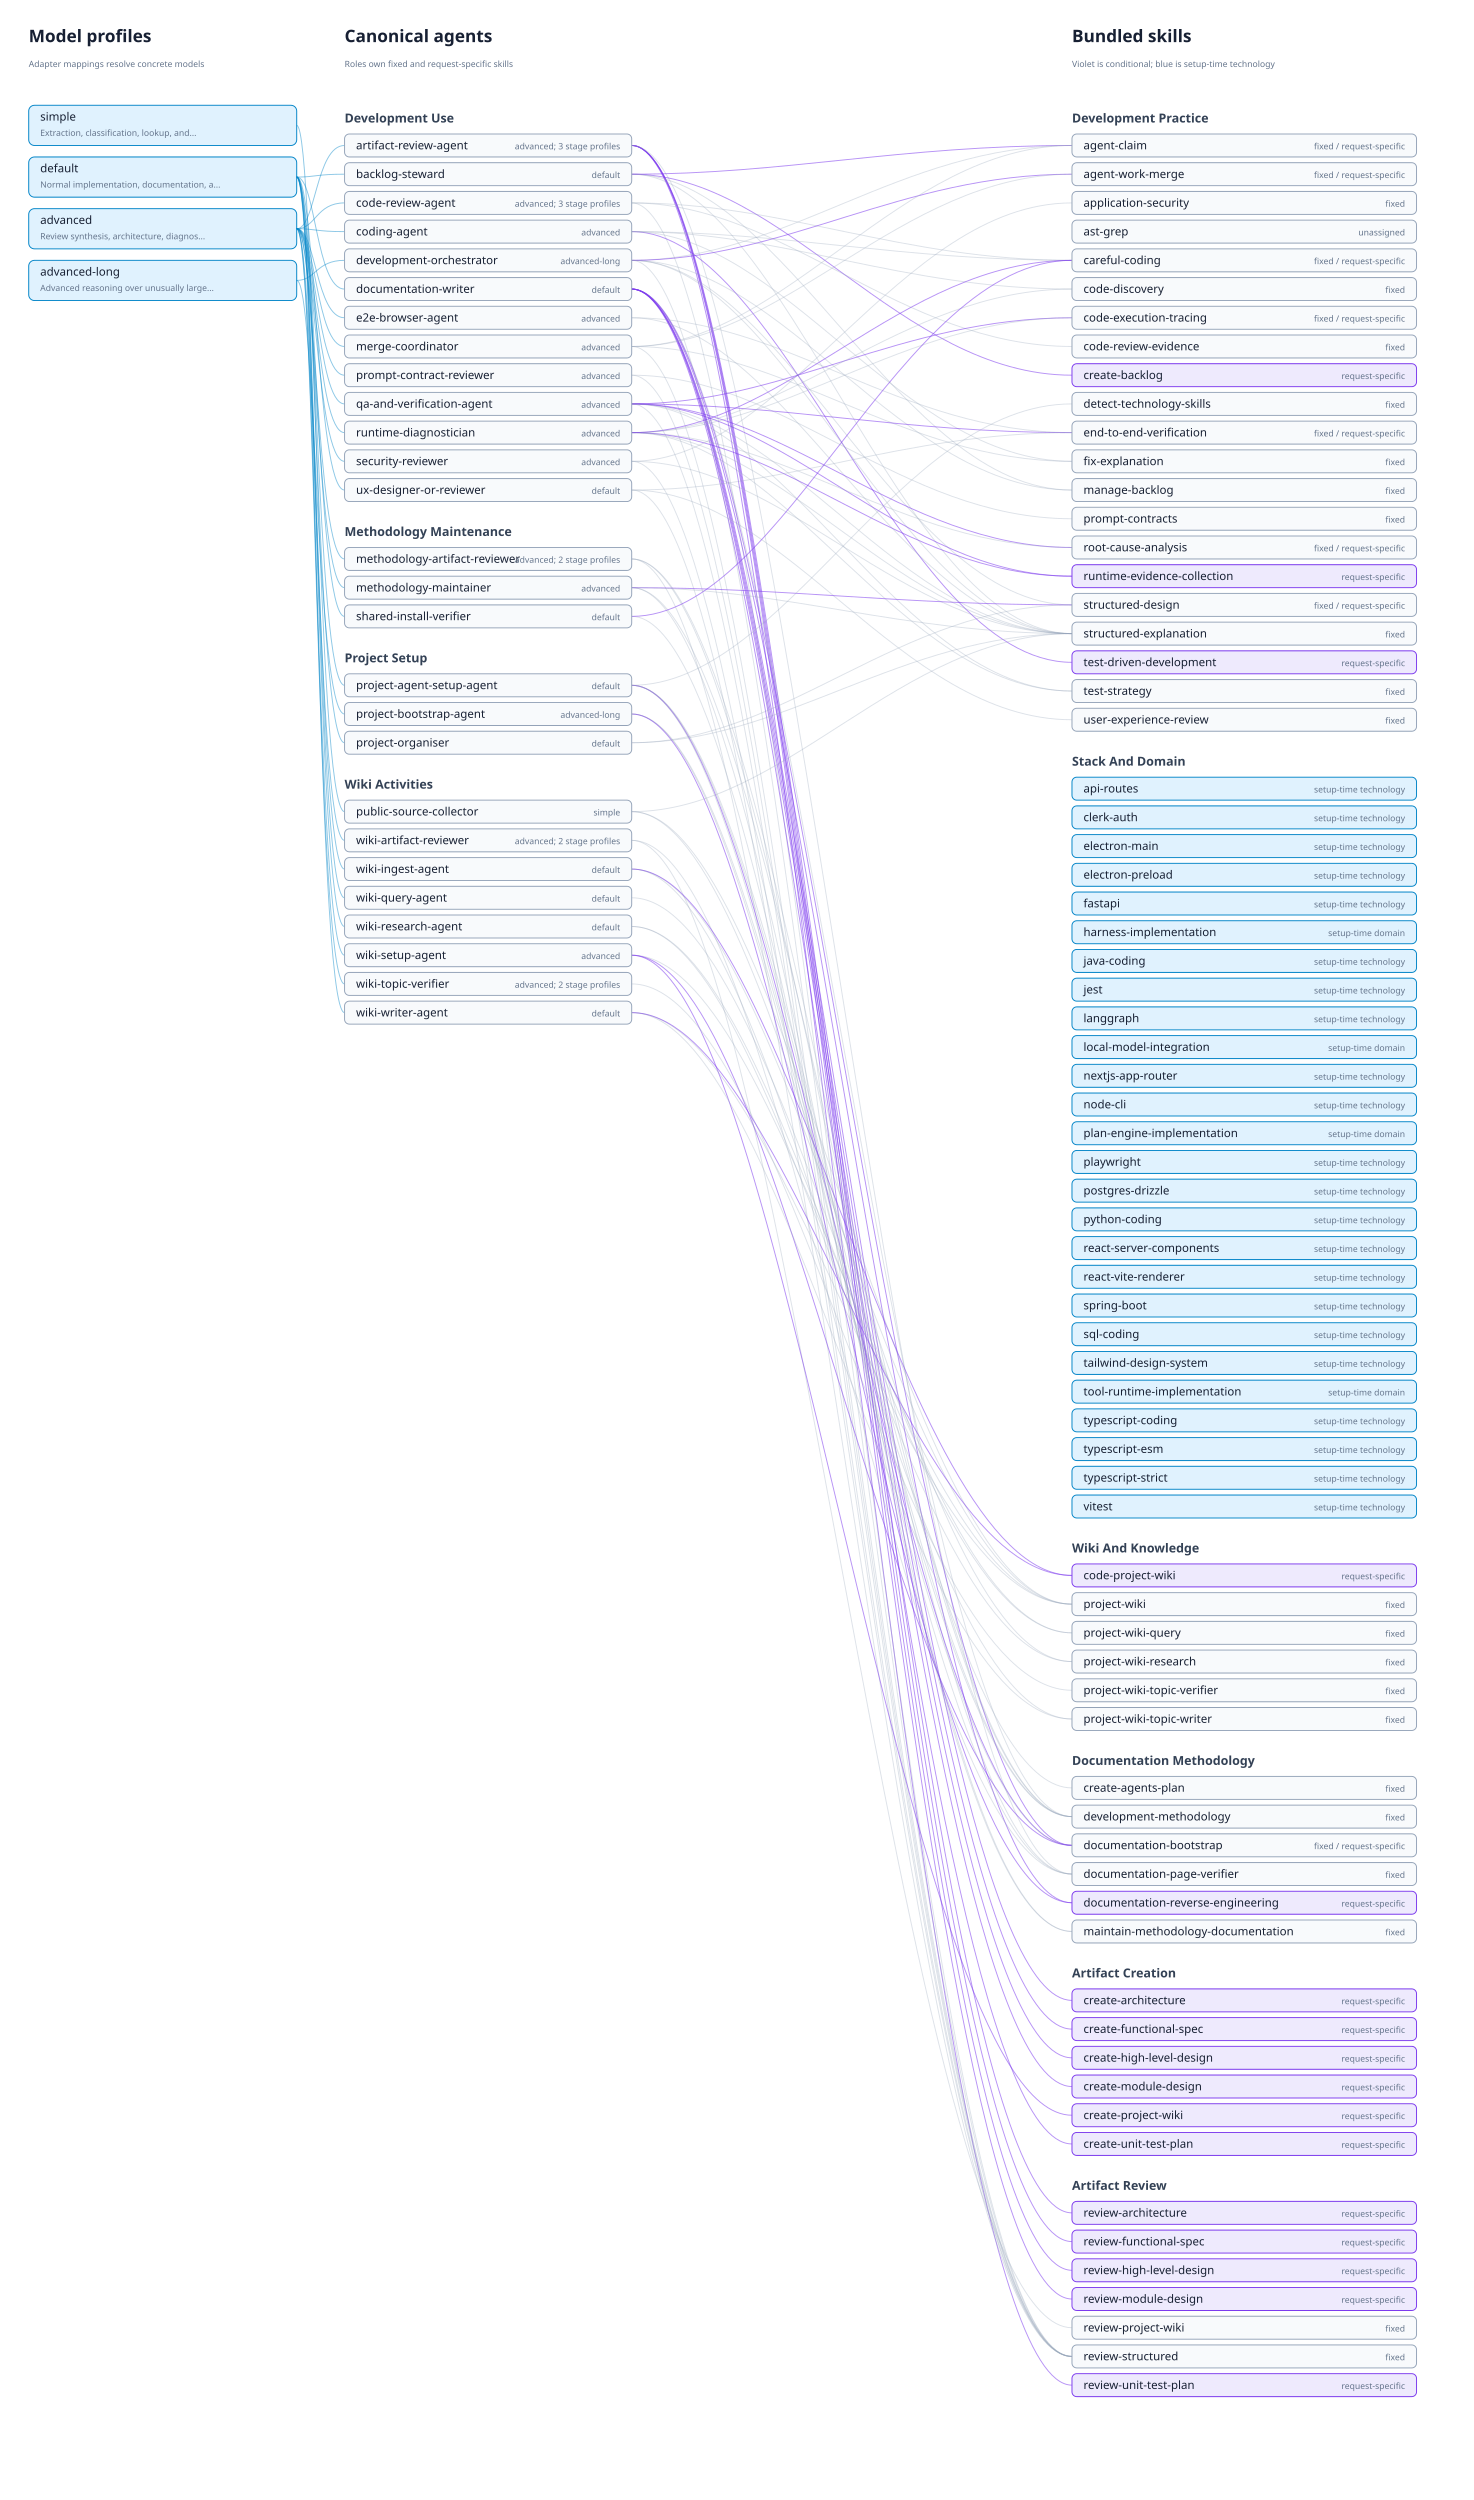
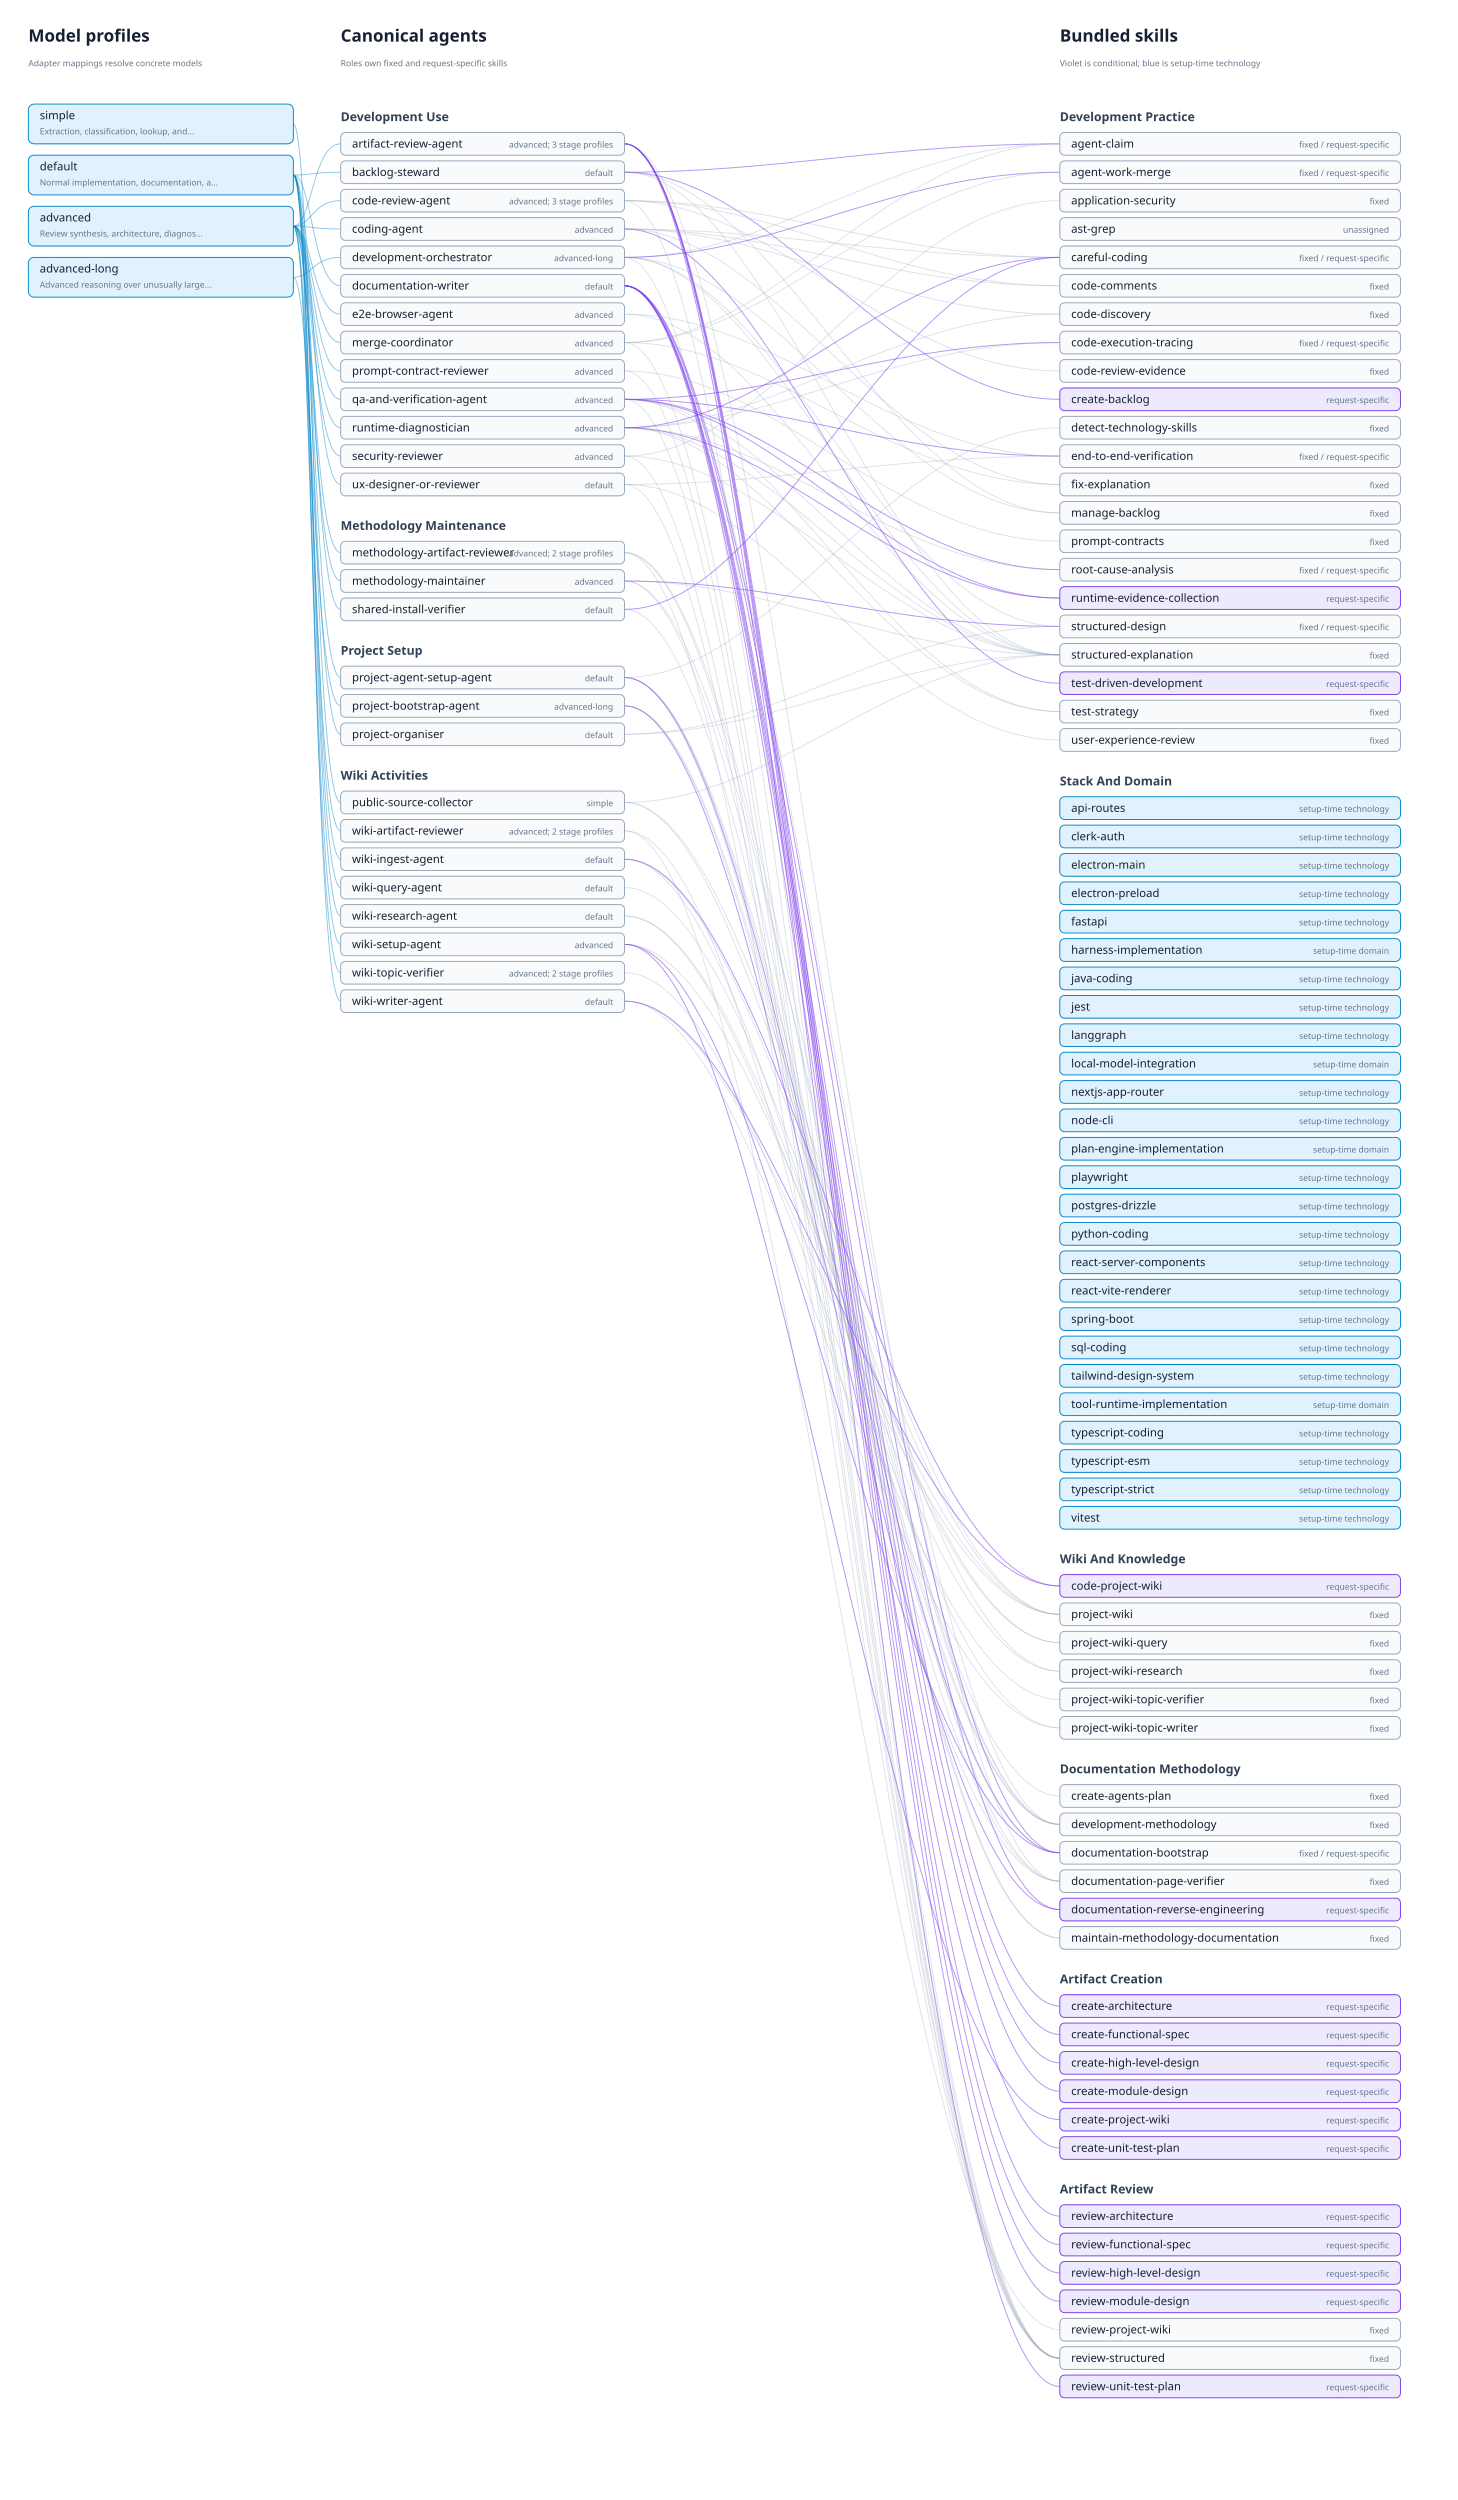
- <svg xmlns="http://www.w3.org/2000/svg" width="1540" height="2612" viewBox="0 0 1540 2612" role="img" aria-labelledby="title desc">
+ <svg xmlns="http://www.w3.org/2000/svg" width="1540" height="2642" viewBox="0 0 1540 2642" role="img" aria-labelledby="title desc">
  <style>text{font-family:ui-sans-serif,system-ui,sans-serif;font-size:12px;fill:#172033}.heading{font-size:18px;font-weight:600}.group{font-size:13px;font-weight:600;fill:#334155}.secondary{font-size:9px;fill:#64748b}.node{fill:#f8fafc;stroke:#94a3b8}.node.conditional{fill:#eeeafd;stroke:#7c3aed}.node.technology{fill:#e0f2fe;stroke:#0284c7}.model{fill:#e0f2fe;stroke:#0284c7}.edge{fill:none;stroke:#94a3b8;stroke-width:1;opacity:.32}.conditional-edge{stroke:#7c3aed;opacity:.55}.model-edge{stroke:#0284c7;opacity:.45}</style>
  <text x="30" y="44" class="heading">Model profiles</text>
  <text x="360" y="44" class="heading">Canonical agents</text>
  <text x="1120" y="44" class="heading">Bundled skills</text>
  <text x="30" y="70" class="secondary">Adapter mappings resolve concrete models</text>
  <text x="360" y="70" class="secondary">Roles own fixed and request-specific skills</text>
  <text x="1120" y="70" class="secondary">Violet is conditional; blue is setup-time technology</text>
  <rect x="30" y="110" width="280" height="42" rx="6" class="model" />
  <text x="42" y="126">simple</text>
  <text x="42" y="142" class="secondary">Extraction, classification, lookup, and...</text>
  <rect x="30" y="164" width="280" height="42" rx="6" class="model" />
  <text x="42" y="180">default</text>
  <text x="42" y="196" class="secondary">Normal implementation, documentation, a...</text>
  <rect x="30" y="218" width="280" height="42" rx="6" class="model" />
  <text x="42" y="234">advanced</text>
  <text x="42" y="250" class="secondary">Review synthesis, architecture, diagnos...</text>
  <rect x="30" y="272" width="280" height="42" rx="6" class="model" />
  <text x="42" y="288">advanced-long</text>
  <text x="42" y="304" class="secondary">Advanced reasoning over unusually large...</text>
  <path d="M 310 239 C 330 239, 330 152, 360 152" class="edge model-edge" />
+   <path d="M 660 152 C 820 152, 940 2372, 1120 2372" class="edge conditional-edge" />
  <path d="M 660 152 C 820 152, 940 2342, 1120 2342" class="edge conditional-edge" />
-   <path d="M 660 152 C 820 152, 940 2312, 1120 2312" class="edge conditional-edge" />
-   <path d="M 660 152 C 820 152, 940 2372, 1120 2372" class="edge conditional-edge" />
  <path d="M 660 152 C 820 152, 940 2402, 1120 2402" class="edge conditional-edge" />
-   <path d="M 660 152 C 820 152, 940 2492, 1120 2492" class="edge conditional-edge" />
-   <path d="M 660 152 C 820 152, 940 1958, 1120 1958" class="edge" />
+   <path d="M 660 152 C 820 152, 940 2432, 1120 2432" class="edge conditional-edge" />
+   <path d="M 660 152 C 820 152, 940 2522, 1120 2522" class="edge conditional-edge" />
+   <path d="M 660 152 C 820 152, 940 1988, 1120 1988" class="edge" />
  <path d="M 310 185 C 330 185, 330 182, 360 182" class="edge model-edge" />
-   <path d="M 660 182 C 820 182, 940 392, 1120 392" class="edge conditional-edge" />
-   <path d="M 660 182 C 820 182, 940 512, 1120 512" class="edge" />
+   <path d="M 660 182 C 820 182, 940 422, 1120 422" class="edge conditional-edge" />
+   <path d="M 660 182 C 820 182, 940 542, 1120 542" class="edge" />
  <path d="M 660 182 C 820 182, 940 152, 1120 152" class="edge conditional-edge" />
-   <path d="M 660 182 C 820 182, 940 662, 1120 662" class="edge" />
+   <path d="M 660 182 C 820 182, 940 692, 1120 692" class="edge" />
  <path d="M 310 239 C 330 239, 330 212, 360 212" class="edge model-edge" />
-   <path d="M 660 212 C 820 212, 940 362, 1120 362" class="edge" />
-   <path d="M 660 212 C 820 212, 940 2462, 1120 2462" class="edge" />
+   <path d="M 660 212 C 820 212, 940 392, 1120 392" class="edge" />
+   <path d="M 660 212 C 820 212, 940 2492, 1120 2492" class="edge" />
  <path d="M 660 212 C 820 212, 940 272, 1120 272" class="edge" />
+   <path d="M 660 212 C 820 212, 940 302, 1120 302" class="edge" />
  <path d="M 310 239 C 330 239, 330 242, 360 242" class="edge model-edge" />
  <path d="M 660 242 C 820 242, 940 272, 1120 272" class="edge" />
-   <path d="M 660 242 C 820 242, 940 692, 1120 692" class="edge conditional-edge" />
  <path d="M 660 242 C 820 242, 940 302, 1120 302" class="edge" />
-   <path d="M 660 242 C 820 242, 940 482, 1120 482" class="edge" />
+   <path d="M 660 242 C 820 242, 940 722, 1120 722" class="edge conditional-edge" />
+   <path d="M 660 242 C 820 242, 940 332, 1120 332" class="edge" />
+   <path d="M 660 242 C 820 242, 940 512, 1120 512" class="edge" />
  <path d="M 310 293 C 330 293, 330 272, 360 272" class="edge model-edge" />
-   <path d="M 660 272 C 820 272, 940 632, 1120 632" class="edge" />
  <path d="M 660 272 C 820 272, 940 662, 1120 662" class="edge" />
-   <path d="M 660 272 C 820 272, 940 512, 1120 512" class="edge" />
+   <path d="M 660 272 C 820 272, 940 692, 1120 692" class="edge" />
+   <path d="M 660 272 C 820 272, 940 542, 1120 542" class="edge" />
  <path d="M 660 272 C 820 272, 940 152, 1120 152" class="edge" />
  <path d="M 660 272 C 820 272, 940 182, 1120 182" class="edge conditional-edge" />
-   <path d="M 660 272 C 820 272, 940 2462, 1120 2462" class="edge" />
+   <path d="M 660 272 C 820 272, 940 2492, 1120 2492" class="edge" />
  <path d="M 310 185 C 330 185, 330 302, 360 302" class="edge model-edge" />
-   <path d="M 660 302 C 820 302, 940 1898, 1120 1898" class="edge" />
+   <path d="M 660 302 C 820 302, 940 1928, 1120 1928" class="edge" />
+   <path d="M 660 302 C 820 302, 940 2150, 1120 2150" class="edge conditional-edge" />
  <path d="M 660 302 C 820 302, 940 2120, 1120 2120" class="edge conditional-edge" />
-   <path d="M 660 302 C 820 302, 940 2090, 1120 2090" class="edge conditional-edge" />
-   <path d="M 660 302 C 820 302, 940 2150, 1120 2150" class="edge conditional-edge" />
  <path d="M 660 302 C 820 302, 940 2180, 1120 2180" class="edge conditional-edge" />
-   <path d="M 660 302 C 820 302, 940 2240, 1120 2240" class="edge conditional-edge" />
-   <path d="M 660 302 C 820 302, 940 1928, 1120 1928" class="edge conditional-edge" />
-   <path d="M 660 302 C 820 302, 940 1988, 1120 1988" class="edge conditional-edge" />
+   <path d="M 660 302 C 820 302, 940 2210, 1120 2210" class="edge conditional-edge" />
+   <path d="M 660 302 C 820 302, 940 2270, 1120 2270" class="edge conditional-edge" />
+   <path d="M 660 302 C 820 302, 940 1958, 1120 1958" class="edge conditional-edge" />
+   <path d="M 660 302 C 820 302, 940 2018, 1120 2018" class="edge conditional-edge" />
  <path d="M 310 239 C 330 239, 330 332, 360 332" class="edge model-edge" />
-   <path d="M 660 332 C 820 332, 940 452, 1120 452" class="edge" />
-   <path d="M 660 332 C 820 332, 940 662, 1120 662" class="edge" />
+   <path d="M 660 332 C 820 332, 940 482, 1120 482" class="edge" />
+   <path d="M 660 332 C 820 332, 940 692, 1120 692" class="edge" />
  <path d="M 310 239 C 330 239, 330 362, 360 362" class="edge model-edge" />
  <path d="M 660 362 C 820 362, 940 182, 1120 182" class="edge" />
  <path d="M 660 362 C 820 362, 940 152, 1120 152" class="edge" />
-   <path d="M 660 362 C 820 362, 940 2462, 1120 2462" class="edge" />
-   <path d="M 660 362 C 820 362, 940 482, 1120 482" class="edge" />
+   <path d="M 660 362 C 820 362, 940 2492, 1120 2492" class="edge" />
+   <path d="M 660 362 C 820 362, 940 512, 1120 512" class="edge" />
  <path d="M 310 239 C 330 239, 330 392, 360 392" class="edge model-edge" />
-   <path d="M 660 392 C 820 392, 940 542, 1120 542" class="edge" />
-   <path d="M 660 392 C 820 392, 940 2462, 1120 2462" class="edge" />
+   <path d="M 660 392 C 820 392, 940 572, 1120 572" class="edge" />
+   <path d="M 660 392 C 820 392, 940 2492, 1120 2492" class="edge" />
  <path d="M 310 239 C 330 239, 330 422, 360 422" class="edge model-edge" />
-   <path d="M 660 422 C 820 422, 940 722, 1120 722" class="edge" />
-   <path d="M 660 422 C 820 422, 940 452, 1120 452" class="edge conditional-edge" />
-   <path d="M 660 422 C 820 422, 940 572, 1120 572" class="edge conditional-edge" />
+   <path d="M 660 422 C 820 422, 940 752, 1120 752" class="edge" />
+   <path d="M 660 422 C 820 422, 940 482, 1120 482" class="edge conditional-edge" />
  <path d="M 660 422 C 820 422, 940 602, 1120 602" class="edge conditional-edge" />
-   <path d="M 660 422 C 820 422, 940 332, 1120 332" class="edge conditional-edge" />
-   <path d="M 660 422 C 820 422, 940 2462, 1120 2462" class="edge" />
-   <path d="M 660 422 C 820 422, 940 662, 1120 662" class="edge" />
+   <path d="M 660 422 C 820 422, 940 632, 1120 632" class="edge conditional-edge" />
+   <path d="M 660 422 C 820 422, 940 362, 1120 362" class="edge conditional-edge" />
+   <path d="M 660 422 C 820 422, 940 2492, 1120 2492" class="edge" />
+   <path d="M 660 422 C 820 422, 940 692, 1120 692" class="edge" />
  <path d="M 310 239 C 330 239, 330 452, 360 452" class="edge model-edge" />
-   <path d="M 660 452 C 820 452, 940 302, 1120 302" class="edge" />
-   <path d="M 660 452 C 820 452, 940 722, 1120 722" class="edge" />
-   <path d="M 660 452 C 820 452, 940 572, 1120 572" class="edge" />
-   <path d="M 660 452 C 820 452, 940 602, 1120 602" class="edge conditional-edge" />
  <path d="M 660 452 C 820 452, 940 332, 1120 332" class="edge" />
-   <path d="M 660 452 C 820 452, 940 662, 1120 662" class="edge" />
+   <path d="M 660 452 C 820 452, 940 752, 1120 752" class="edge" />
+   <path d="M 660 452 C 820 452, 940 602, 1120 602" class="edge" />
+   <path d="M 660 452 C 820 452, 940 632, 1120 632" class="edge conditional-edge" />
+   <path d="M 660 452 C 820 452, 940 362, 1120 362" class="edge" />
+   <path d="M 660 452 C 820 452, 940 692, 1120 692" class="edge" />
  <path d="M 660 452 C 820 452, 940 272, 1120 272" class="edge conditional-edge" />
  <path d="M 310 239 C 330 239, 330 482, 360 482" class="edge model-edge" />
  <path d="M 660 482 C 820 482, 940 212, 1120 212" class="edge" />
-   <path d="M 660 482 C 820 482, 940 2462, 1120 2462" class="edge" />
-   <path d="M 660 482 C 820 482, 940 662, 1120 662" class="edge" />
+   <path d="M 660 482 C 820 482, 940 2492, 1120 2492" class="edge" />
+   <path d="M 660 482 C 820 482, 940 692, 1120 692" class="edge" />
  <path d="M 310 185 C 330 185, 330 512, 360 512" class="edge model-edge" />
-   <path d="M 660 512 C 820 512, 940 752, 1120 752" class="edge" />
-   <path d="M 660 512 C 820 512, 940 452, 1120 452" class="edge" />
-   <path d="M 660 512 C 820 512, 940 2462, 1120 2462" class="edge" />
+   <path d="M 660 512 C 820 512, 940 782, 1120 782" class="edge" />
+   <path d="M 660 512 C 820 512, 940 482, 1120 482" class="edge" />
+   <path d="M 660 512 C 820 512, 940 2492, 1120 2492" class="edge" />
  <path d="M 310 239 C 330 239, 330 584, 360 584" class="edge model-edge" />
-   <path d="M 660 584 C 820 584, 940 2462, 1120 2462" class="edge" />
-   <path d="M 660 584 C 820 584, 940 1958, 1120 1958" class="edge" />
-   <path d="M 660 584 C 820 584, 940 1898, 1120 1898" class="edge" />
+   <path d="M 660 584 C 820 584, 940 2492, 1120 2492" class="edge" />
+   <path d="M 660 584 C 820 584, 940 1988, 1120 1988" class="edge" />
+   <path d="M 660 584 C 820 584, 940 1928, 1120 1928" class="edge" />
  <path d="M 310 239 C 330 239, 330 614, 360 614" class="edge model-edge" />
-   <path d="M 660 614 C 820 614, 940 2018, 1120 2018" class="edge" />
-   <path d="M 660 614 C 820 614, 940 1898, 1120 1898" class="edge" />
-   <path d="M 660 614 C 820 614, 940 632, 1120 632" class="edge conditional-edge" />
-   <path d="M 660 614 C 820 614, 940 662, 1120 662" class="edge" />
+   <path d="M 660 614 C 820 614, 940 2048, 1120 2048" class="edge" />
+   <path d="M 660 614 C 820 614, 940 1928, 1120 1928" class="edge" />
+   <path d="M 660 614 C 820 614, 940 662, 1120 662" class="edge conditional-edge" />
+   <path d="M 660 614 C 820 614, 940 692, 1120 692" class="edge" />
  <path d="M 310 185 C 330 185, 330 644, 360 644" class="edge model-edge" />
-   <path d="M 660 644 C 820 644, 940 2018, 1120 2018" class="edge" />
+   <path d="M 660 644 C 820 644, 940 2048, 1120 2048" class="edge" />
  <path d="M 660 644 C 820 644, 940 272, 1120 272" class="edge conditional-edge" />
  <path d="M 310 185 C 330 185, 330 716, 360 716" class="edge model-edge" />
-   <path d="M 660 716 C 820 716, 940 422, 1120 422" class="edge" />
-   <path d="M 660 716 C 820 716, 940 1868, 1120 1868" class="edge" />
+   <path d="M 660 716 C 820 716, 940 452, 1120 452" class="edge" />
  <path d="M 660 716 C 820 716, 940 1898, 1120 1898" class="edge" />
-   <path d="M 660 716 C 820 716, 940 1928, 1120 1928" class="edge conditional-edge" />
-   <path d="M 660 716 C 820 716, 940 1958, 1120 1958" class="edge" />
+   <path d="M 660 716 C 820 716, 940 1928, 1120 1928" class="edge" />
+   <path d="M 660 716 C 820 716, 940 1958, 1120 1958" class="edge conditional-edge" />
+   <path d="M 660 716 C 820 716, 940 1988, 1120 1988" class="edge" />
  <path d="M 310 293 C 330 293, 330 746, 360 746" class="edge model-edge" />
+   <path d="M 660 746 C 820 746, 940 1958, 1120 1958" class="edge" />
  <path d="M 660 746 C 820 746, 940 1928, 1120 1928" class="edge" />
-   <path d="M 660 746 C 820 746, 940 1898, 1120 1898" class="edge" />
-   <path d="M 660 746 C 820 746, 940 1988, 1120 1988" class="edge conditional-edge" />
+   <path d="M 660 746 C 820 746, 940 2018, 1120 2018" class="edge conditional-edge" />
  <path d="M 310 185 C 330 185, 330 776, 360 776" class="edge model-edge" />
-   <path d="M 660 776 C 820 776, 940 632, 1120 632" class="edge" />
  <path d="M 660 776 C 820 776, 940 662, 1120 662" class="edge" />
+   <path d="M 660 776 C 820 776, 940 692, 1120 692" class="edge" />
  <path d="M 310 131 C 330 131, 330 848, 360 848" class="edge model-edge" />
-   <path d="M 660 848 C 820 848, 940 1736, 1120 1736" class="edge" />
-   <path d="M 660 848 C 820 848, 940 1676, 1120 1676" class="edge" />
-   <path d="M 660 848 C 820 848, 940 662, 1120 662" class="edge" />
+   <path d="M 660 848 C 820 848, 940 1766, 1120 1766" class="edge" />
+   <path d="M 660 848 C 820 848, 940 1706, 1120 1706" class="edge" />
+   <path d="M 660 848 C 820 848, 940 692, 1120 692" class="edge" />
  <path d="M 310 239 C 330 239, 330 878, 360 878" class="edge model-edge" />
-   <path d="M 660 878 C 820 878, 940 2432, 1120 2432" class="edge" />
-   <path d="M 660 878 C 820 878, 940 1958, 1120 1958" class="edge" />
+   <path d="M 660 878 C 820 878, 940 2462, 1120 2462" class="edge" />
+   <path d="M 660 878 C 820 878, 940 1988, 1120 1988" class="edge" />
  <path d="M 310 185 C 330 185, 330 908, 360 908" class="edge model-edge" />
-   <path d="M 660 908 C 820 908, 940 1676, 1120 1676" class="edge" />
-   <path d="M 660 908 C 820 908, 940 1796, 1120 1796" class="edge" />
-   <path d="M 660 908 C 820 908, 940 1646, 1120 1646" class="edge conditional-edge" />
+   <path d="M 660 908 C 820 908, 940 1706, 1120 1706" class="edge" />
+   <path d="M 660 908 C 820 908, 940 1826, 1120 1826" class="edge" />
+   <path d="M 660 908 C 820 908, 940 1676, 1120 1676" class="edge conditional-edge" />
  <path d="M 310 185 C 330 185, 330 938, 360 938" class="edge model-edge" />
-   <path d="M 660 938 C 820 938, 940 1706, 1120 1706" class="edge" />
+   <path d="M 660 938 C 820 938, 940 1736, 1120 1736" class="edge" />
  <path d="M 310 185 C 330 185, 330 968, 360 968" class="edge model-edge" />
-   <path d="M 660 968 C 820 968, 940 1706, 1120 1706" class="edge" />
  <path d="M 660 968 C 820 968, 940 1736, 1120 1736" class="edge" />
+   <path d="M 660 968 C 820 968, 940 1766, 1120 1766" class="edge" />
  <path d="M 310 239 C 330 239, 330 998, 360 998" class="edge model-edge" />
-   <path d="M 660 998 C 820 998, 940 1676, 1120 1676" class="edge" />
-   <path d="M 660 998 C 820 998, 940 2210, 1120 2210" class="edge conditional-edge" />
-   <path d="M 660 998 C 820 998, 940 1928, 1120 1928" class="edge conditional-edge" />
+   <path d="M 660 998 C 820 998, 940 1706, 1120 1706" class="edge" />
+   <path d="M 660 998 C 820 998, 940 2240, 1120 2240" class="edge conditional-edge" />
+   <path d="M 660 998 C 820 998, 940 1958, 1120 1958" class="edge conditional-edge" />
  <path d="M 310 239 C 330 239, 330 1028, 360 1028" class="edge model-edge" />
-   <path d="M 660 1028 C 820 1028, 940 1766, 1120 1766" class="edge" />
+   <path d="M 660 1028 C 820 1028, 940 1796, 1120 1796" class="edge" />
  <path d="M 310 185 C 330 185, 330 1058, 360 1058" class="edge model-edge" />
-   <path d="M 660 1058 C 820 1058, 940 1676, 1120 1676" class="edge" />
-   <path d="M 660 1058 C 820 1058, 940 1796, 1120 1796" class="edge" />
-   <path d="M 660 1058 C 820 1058, 940 1646, 1120 1646" class="edge conditional-edge" />
+   <path d="M 660 1058 C 820 1058, 940 1706, 1120 1706" class="edge" />
+   <path d="M 660 1058 C 820 1058, 940 1826, 1120 1826" class="edge" />
+   <path d="M 660 1058 C 820 1058, 940 1676, 1120 1676" class="edge conditional-edge" />
  <text x="360" y="128" class="group">Development Use</text>
  <g>
    <rect x="360" y="140" width="300" height="24" rx="5" class="node" />
    <text x="372" y="156">artifact-review-agent</text>
    <text x="648" y="156" text-anchor="end" class="secondary">advanced; 3 stage profiles</text>
  </g>
  <g>
    <rect x="360" y="170" width="300" height="24" rx="5" class="node" />
    <text x="372" y="186">backlog-steward</text>
    <text x="648" y="186" text-anchor="end" class="secondary">default</text>
  </g>
  <g>
    <rect x="360" y="200" width="300" height="24" rx="5" class="node" />
    <text x="372" y="216">code-review-agent</text>
    <text x="648" y="216" text-anchor="end" class="secondary">advanced; 3 stage profiles</text>
  </g>
  <g>
    <rect x="360" y="230" width="300" height="24" rx="5" class="node" />
    <text x="372" y="246">coding-agent</text>
    <text x="648" y="246" text-anchor="end" class="secondary">advanced</text>
  </g>
  <g>
    <rect x="360" y="260" width="300" height="24" rx="5" class="node" />
    <text x="372" y="276">development-orchestrator</text>
    <text x="648" y="276" text-anchor="end" class="secondary">advanced-long</text>
  </g>
  <g>
    <rect x="360" y="290" width="300" height="24" rx="5" class="node" />
    <text x="372" y="306">documentation-writer</text>
    <text x="648" y="306" text-anchor="end" class="secondary">default</text>
  </g>
  <g>
    <rect x="360" y="320" width="300" height="24" rx="5" class="node" />
    <text x="372" y="336">e2e-browser-agent</text>
    <text x="648" y="336" text-anchor="end" class="secondary">advanced</text>
  </g>
  <g>
    <rect x="360" y="350" width="300" height="24" rx="5" class="node" />
    <text x="372" y="366">merge-coordinator</text>
    <text x="648" y="366" text-anchor="end" class="secondary">advanced</text>
  </g>
  <g>
    <rect x="360" y="380" width="300" height="24" rx="5" class="node" />
    <text x="372" y="396">prompt-contract-reviewer</text>
    <text x="648" y="396" text-anchor="end" class="secondary">advanced</text>
  </g>
  <g>
    <rect x="360" y="410" width="300" height="24" rx="5" class="node" />
    <text x="372" y="426">qa-and-verification-agent</text>
    <text x="648" y="426" text-anchor="end" class="secondary">advanced</text>
  </g>
  <g>
    <rect x="360" y="440" width="300" height="24" rx="5" class="node" />
    <text x="372" y="456">runtime-diagnostician</text>
    <text x="648" y="456" text-anchor="end" class="secondary">advanced</text>
  </g>
  <g>
    <rect x="360" y="470" width="300" height="24" rx="5" class="node" />
    <text x="372" y="486">security-reviewer</text>
    <text x="648" y="486" text-anchor="end" class="secondary">advanced</text>
  </g>
  <g>
    <rect x="360" y="500" width="300" height="24" rx="5" class="node" />
    <text x="372" y="516">ux-designer-or-reviewer</text>
    <text x="648" y="516" text-anchor="end" class="secondary">default</text>
  </g>
  <text x="360" y="560" class="group">Methodology Maintenance</text>
  <g>
    <rect x="360" y="572" width="300" height="24" rx="5" class="node" />
    <text x="372" y="588">methodology-artifact-reviewer</text>
    <text x="648" y="588" text-anchor="end" class="secondary">advanced; 2 stage profiles</text>
  </g>
  <g>
    <rect x="360" y="602" width="300" height="24" rx="5" class="node" />
    <text x="372" y="618">methodology-maintainer</text>
    <text x="648" y="618" text-anchor="end" class="secondary">advanced</text>
  </g>
  <g>
    <rect x="360" y="632" width="300" height="24" rx="5" class="node" />
    <text x="372" y="648">shared-install-verifier</text>
    <text x="648" y="648" text-anchor="end" class="secondary">default</text>
  </g>
  <text x="360" y="692" class="group">Project Setup</text>
  <g>
    <rect x="360" y="704" width="300" height="24" rx="5" class="node" />
    <text x="372" y="720">project-agent-setup-agent</text>
    <text x="648" y="720" text-anchor="end" class="secondary">default</text>
  </g>
  <g>
    <rect x="360" y="734" width="300" height="24" rx="5" class="node" />
    <text x="372" y="750">project-bootstrap-agent</text>
    <text x="648" y="750" text-anchor="end" class="secondary">advanced-long</text>
  </g>
  <g>
    <rect x="360" y="764" width="300" height="24" rx="5" class="node" />
    <text x="372" y="780">project-organiser</text>
    <text x="648" y="780" text-anchor="end" class="secondary">default</text>
  </g>
  <text x="360" y="824" class="group">Wiki Activities</text>
  <g>
    <rect x="360" y="836" width="300" height="24" rx="5" class="node" />
    <text x="372" y="852">public-source-collector</text>
    <text x="648" y="852" text-anchor="end" class="secondary">simple</text>
  </g>
  <g>
    <rect x="360" y="866" width="300" height="24" rx="5" class="node" />
    <text x="372" y="882">wiki-artifact-reviewer</text>
    <text x="648" y="882" text-anchor="end" class="secondary">advanced; 2 stage profiles</text>
  </g>
  <g>
    <rect x="360" y="896" width="300" height="24" rx="5" class="node" />
    <text x="372" y="912">wiki-ingest-agent</text>
    <text x="648" y="912" text-anchor="end" class="secondary">default</text>
  </g>
  <g>
    <rect x="360" y="926" width="300" height="24" rx="5" class="node" />
    <text x="372" y="942">wiki-query-agent</text>
    <text x="648" y="942" text-anchor="end" class="secondary">default</text>
  </g>
  <g>
    <rect x="360" y="956" width="300" height="24" rx="5" class="node" />
    <text x="372" y="972">wiki-research-agent</text>
    <text x="648" y="972" text-anchor="end" class="secondary">default</text>
  </g>
  <g>
    <rect x="360" y="986" width="300" height="24" rx="5" class="node" />
    <text x="372" y="1002">wiki-setup-agent</text>
    <text x="648" y="1002" text-anchor="end" class="secondary">advanced</text>
  </g>
  <g>
    <rect x="360" y="1016" width="300" height="24" rx="5" class="node" />
    <text x="372" y="1032">wiki-topic-verifier</text>
    <text x="648" y="1032" text-anchor="end" class="secondary">advanced; 2 stage profiles</text>
  </g>
  <g>
    <rect x="360" y="1046" width="300" height="24" rx="5" class="node" />
    <text x="372" y="1062">wiki-writer-agent</text>
    <text x="648" y="1062" text-anchor="end" class="secondary">default</text>
  </g>
  <text x="1120" y="128" class="group">Development Practice</text>
  <g>
    <rect x="1120" y="140" width="360" height="24" rx="5" class="node" />
    <text x="1132" y="156">agent-claim</text>
    <text x="1468" y="156" text-anchor="end" class="secondary">fixed / request-specific</text>
  </g>
  <g>
    <rect x="1120" y="170" width="360" height="24" rx="5" class="node" />
    <text x="1132" y="186">agent-work-merge</text>
    <text x="1468" y="186" text-anchor="end" class="secondary">fixed / request-specific</text>
  </g>
  <g>
    <rect x="1120" y="200" width="360" height="24" rx="5" class="node" />
    <text x="1132" y="216">application-security</text>
    <text x="1468" y="216" text-anchor="end" class="secondary">fixed</text>
  </g>
  <g>
    <rect x="1120" y="230" width="360" height="24" rx="5" class="node" />
    <text x="1132" y="246">ast-grep</text>
    <text x="1468" y="246" text-anchor="end" class="secondary">unassigned</text>
  </g>
  <g>
    <rect x="1120" y="260" width="360" height="24" rx="5" class="node" />
    <text x="1132" y="276">careful-coding</text>
    <text x="1468" y="276" text-anchor="end" class="secondary">fixed / request-specific</text>
  </g>
  <g>
    <rect x="1120" y="290" width="360" height="24" rx="5" class="node" />
-     <text x="1132" y="306">code-discovery</text>
+     <text x="1132" y="306">code-comments</text>
    <text x="1468" y="306" text-anchor="end" class="secondary">fixed</text>
  </g>
  <g>
    <rect x="1120" y="320" width="360" height="24" rx="5" class="node" />
-     <text x="1132" y="336">code-execution-tracing</text>
-     <text x="1468" y="336" text-anchor="end" class="secondary">fixed / request-specific</text>
+     <text x="1132" y="336">code-discovery</text>
+     <text x="1468" y="336" text-anchor="end" class="secondary">fixed</text>
  </g>
  <g>
    <rect x="1120" y="350" width="360" height="24" rx="5" class="node" />
-     <text x="1132" y="366">code-review-evidence</text>
-     <text x="1468" y="366" text-anchor="end" class="secondary">fixed</text>
-   </g>
-   <g>
-     <rect x="1120" y="380" width="360" height="24" rx="5" class="node conditional" />
-     <text x="1132" y="396">create-backlog</text>
-     <text x="1468" y="396" text-anchor="end" class="secondary">request-specific</text>
-   </g>
-   <g>
-     <rect x="1120" y="410" width="360" height="24" rx="5" class="node" />
-     <text x="1132" y="426">detect-technology-skills</text>
-     <text x="1468" y="426" text-anchor="end" class="secondary">fixed</text>
+     <text x="1132" y="366">code-execution-tracing</text>
+     <text x="1468" y="366" text-anchor="end" class="secondary">fixed / request-specific</text>
+   </g>
+   <g>
+     <rect x="1120" y="380" width="360" height="24" rx="5" class="node" />
+     <text x="1132" y="396">code-review-evidence</text>
+     <text x="1468" y="396" text-anchor="end" class="secondary">fixed</text>
+   </g>
+   <g>
+     <rect x="1120" y="410" width="360" height="24" rx="5" class="node conditional" />
+     <text x="1132" y="426">create-backlog</text>
+     <text x="1468" y="426" text-anchor="end" class="secondary">request-specific</text>
  </g>
  <g>
    <rect x="1120" y="440" width="360" height="24" rx="5" class="node" />
-     <text x="1132" y="456">end-to-end-verification</text>
-     <text x="1468" y="456" text-anchor="end" class="secondary">fixed / request-specific</text>
+     <text x="1132" y="456">detect-technology-skills</text>
+     <text x="1468" y="456" text-anchor="end" class="secondary">fixed</text>
  </g>
  <g>
    <rect x="1120" y="470" width="360" height="24" rx="5" class="node" />
-     <text x="1132" y="486">fix-explanation</text>
-     <text x="1468" y="486" text-anchor="end" class="secondary">fixed</text>
+     <text x="1132" y="486">end-to-end-verification</text>
+     <text x="1468" y="486" text-anchor="end" class="secondary">fixed / request-specific</text>
  </g>
  <g>
    <rect x="1120" y="500" width="360" height="24" rx="5" class="node" />
-     <text x="1132" y="516">manage-backlog</text>
+     <text x="1132" y="516">fix-explanation</text>
    <text x="1468" y="516" text-anchor="end" class="secondary">fixed</text>
  </g>
  <g>
    <rect x="1120" y="530" width="360" height="24" rx="5" class="node" />
-     <text x="1132" y="546">prompt-contracts</text>
+     <text x="1132" y="546">manage-backlog</text>
    <text x="1468" y="546" text-anchor="end" class="secondary">fixed</text>
  </g>
  <g>
    <rect x="1120" y="560" width="360" height="24" rx="5" class="node" />
-     <text x="1132" y="576">root-cause-analysis</text>
-     <text x="1468" y="576" text-anchor="end" class="secondary">fixed / request-specific</text>
-   </g>
-   <g>
-     <rect x="1120" y="590" width="360" height="24" rx="5" class="node conditional" />
-     <text x="1132" y="606">runtime-evidence-collection</text>
-     <text x="1468" y="606" text-anchor="end" class="secondary">request-specific</text>
-   </g>
-   <g>
-     <rect x="1120" y="620" width="360" height="24" rx="5" class="node" />
-     <text x="1132" y="636">structured-design</text>
-     <text x="1468" y="636" text-anchor="end" class="secondary">fixed / request-specific</text>
+     <text x="1132" y="576">prompt-contracts</text>
+     <text x="1468" y="576" text-anchor="end" class="secondary">fixed</text>
+   </g>
+   <g>
+     <rect x="1120" y="590" width="360" height="24" rx="5" class="node" />
+     <text x="1132" y="606">root-cause-analysis</text>
+     <text x="1468" y="606" text-anchor="end" class="secondary">fixed / request-specific</text>
+   </g>
+   <g>
+     <rect x="1120" y="620" width="360" height="24" rx="5" class="node conditional" />
+     <text x="1132" y="636">runtime-evidence-collection</text>
+     <text x="1468" y="636" text-anchor="end" class="secondary">request-specific</text>
  </g>
  <g>
    <rect x="1120" y="650" width="360" height="24" rx="5" class="node" />
-     <text x="1132" y="666">structured-explanation</text>
-     <text x="1468" y="666" text-anchor="end" class="secondary">fixed</text>
-   </g>
-   <g>
-     <rect x="1120" y="680" width="360" height="24" rx="5" class="node conditional" />
-     <text x="1132" y="696">test-driven-development</text>
-     <text x="1468" y="696" text-anchor="end" class="secondary">request-specific</text>
-   </g>
-   <g>
-     <rect x="1120" y="710" width="360" height="24" rx="5" class="node" />
-     <text x="1132" y="726">test-strategy</text>
-     <text x="1468" y="726" text-anchor="end" class="secondary">fixed</text>
+     <text x="1132" y="666">structured-design</text>
+     <text x="1468" y="666" text-anchor="end" class="secondary">fixed / request-specific</text>
+   </g>
+   <g>
+     <rect x="1120" y="680" width="360" height="24" rx="5" class="node" />
+     <text x="1132" y="696">structured-explanation</text>
+     <text x="1468" y="696" text-anchor="end" class="secondary">fixed</text>
+   </g>
+   <g>
+     <rect x="1120" y="710" width="360" height="24" rx="5" class="node conditional" />
+     <text x="1132" y="726">test-driven-development</text>
+     <text x="1468" y="726" text-anchor="end" class="secondary">request-specific</text>
  </g>
  <g>
    <rect x="1120" y="740" width="360" height="24" rx="5" class="node" />
-     <text x="1132" y="756">user-experience-review</text>
+     <text x="1132" y="756">test-strategy</text>
    <text x="1468" y="756" text-anchor="end" class="secondary">fixed</text>
  </g>
-   <text x="1120" y="800" class="group">Stack And Domain</text>
-   <g>
-     <rect x="1120" y="812" width="360" height="24" rx="5" class="node technology" />
-     <text x="1132" y="828">api-routes</text>
-     <text x="1468" y="828" text-anchor="end" class="secondary">setup-time technology</text>
-   </g>
+   <g>
+     <rect x="1120" y="770" width="360" height="24" rx="5" class="node" />
+     <text x="1132" y="786">user-experience-review</text>
+     <text x="1468" y="786" text-anchor="end" class="secondary">fixed</text>
+   </g>
+   <text x="1120" y="830" class="group">Stack And Domain</text>
  <g>
    <rect x="1120" y="842" width="360" height="24" rx="5" class="node technology" />
-     <text x="1132" y="858">clerk-auth</text>
+     <text x="1132" y="858">api-routes</text>
    <text x="1468" y="858" text-anchor="end" class="secondary">setup-time technology</text>
  </g>
  <g>
    <rect x="1120" y="872" width="360" height="24" rx="5" class="node technology" />
-     <text x="1132" y="888">electron-main</text>
+     <text x="1132" y="888">clerk-auth</text>
    <text x="1468" y="888" text-anchor="end" class="secondary">setup-time technology</text>
  </g>
  <g>
    <rect x="1120" y="902" width="360" height="24" rx="5" class="node technology" />
-     <text x="1132" y="918">electron-preload</text>
+     <text x="1132" y="918">electron-main</text>
    <text x="1468" y="918" text-anchor="end" class="secondary">setup-time technology</text>
  </g>
  <g>
    <rect x="1120" y="932" width="360" height="24" rx="5" class="node technology" />
-     <text x="1132" y="948">fastapi</text>
+     <text x="1132" y="948">electron-preload</text>
    <text x="1468" y="948" text-anchor="end" class="secondary">setup-time technology</text>
  </g>
  <g>
    <rect x="1120" y="962" width="360" height="24" rx="5" class="node technology" />
-     <text x="1132" y="978">harness-implementation</text>
-     <text x="1468" y="978" text-anchor="end" class="secondary">setup-time domain</text>
+     <text x="1132" y="978">fastapi</text>
+     <text x="1468" y="978" text-anchor="end" class="secondary">setup-time technology</text>
  </g>
  <g>
    <rect x="1120" y="992" width="360" height="24" rx="5" class="node technology" />
-     <text x="1132" y="1008">java-coding</text>
-     <text x="1468" y="1008" text-anchor="end" class="secondary">setup-time technology</text>
+     <text x="1132" y="1008">harness-implementation</text>
+     <text x="1468" y="1008" text-anchor="end" class="secondary">setup-time domain</text>
  </g>
  <g>
    <rect x="1120" y="1022" width="360" height="24" rx="5" class="node technology" />
-     <text x="1132" y="1038">jest</text>
+     <text x="1132" y="1038">java-coding</text>
    <text x="1468" y="1038" text-anchor="end" class="secondary">setup-time technology</text>
  </g>
  <g>
    <rect x="1120" y="1052" width="360" height="24" rx="5" class="node technology" />
-     <text x="1132" y="1068">langgraph</text>
+     <text x="1132" y="1068">jest</text>
    <text x="1468" y="1068" text-anchor="end" class="secondary">setup-time technology</text>
  </g>
  <g>
    <rect x="1120" y="1082" width="360" height="24" rx="5" class="node technology" />
-     <text x="1132" y="1098">local-model-integration</text>
-     <text x="1468" y="1098" text-anchor="end" class="secondary">setup-time domain</text>
+     <text x="1132" y="1098">langgraph</text>
+     <text x="1468" y="1098" text-anchor="end" class="secondary">setup-time technology</text>
  </g>
  <g>
    <rect x="1120" y="1112" width="360" height="24" rx="5" class="node technology" />
-     <text x="1132" y="1128">nextjs-app-router</text>
-     <text x="1468" y="1128" text-anchor="end" class="secondary">setup-time technology</text>
+     <text x="1132" y="1128">local-model-integration</text>
+     <text x="1468" y="1128" text-anchor="end" class="secondary">setup-time domain</text>
  </g>
  <g>
    <rect x="1120" y="1142" width="360" height="24" rx="5" class="node technology" />
-     <text x="1132" y="1158">node-cli</text>
+     <text x="1132" y="1158">nextjs-app-router</text>
    <text x="1468" y="1158" text-anchor="end" class="secondary">setup-time technology</text>
  </g>
  <g>
    <rect x="1120" y="1172" width="360" height="24" rx="5" class="node technology" />
-     <text x="1132" y="1188">plan-engine-implementation</text>
-     <text x="1468" y="1188" text-anchor="end" class="secondary">setup-time domain</text>
+     <text x="1132" y="1188">node-cli</text>
+     <text x="1468" y="1188" text-anchor="end" class="secondary">setup-time technology</text>
  </g>
  <g>
    <rect x="1120" y="1202" width="360" height="24" rx="5" class="node technology" />
-     <text x="1132" y="1218">playwright</text>
-     <text x="1468" y="1218" text-anchor="end" class="secondary">setup-time technology</text>
+     <text x="1132" y="1218">plan-engine-implementation</text>
+     <text x="1468" y="1218" text-anchor="end" class="secondary">setup-time domain</text>
  </g>
  <g>
    <rect x="1120" y="1232" width="360" height="24" rx="5" class="node technology" />
-     <text x="1132" y="1248">postgres-drizzle</text>
+     <text x="1132" y="1248">playwright</text>
    <text x="1468" y="1248" text-anchor="end" class="secondary">setup-time technology</text>
  </g>
  <g>
    <rect x="1120" y="1262" width="360" height="24" rx="5" class="node technology" />
-     <text x="1132" y="1278">python-coding</text>
+     <text x="1132" y="1278">postgres-drizzle</text>
    <text x="1468" y="1278" text-anchor="end" class="secondary">setup-time technology</text>
  </g>
  <g>
    <rect x="1120" y="1292" width="360" height="24" rx="5" class="node technology" />
-     <text x="1132" y="1308">react-server-components</text>
+     <text x="1132" y="1308">python-coding</text>
    <text x="1468" y="1308" text-anchor="end" class="secondary">setup-time technology</text>
  </g>
  <g>
    <rect x="1120" y="1322" width="360" height="24" rx="5" class="node technology" />
-     <text x="1132" y="1338">react-vite-renderer</text>
+     <text x="1132" y="1338">react-server-components</text>
    <text x="1468" y="1338" text-anchor="end" class="secondary">setup-time technology</text>
  </g>
  <g>
    <rect x="1120" y="1352" width="360" height="24" rx="5" class="node technology" />
-     <text x="1132" y="1368">spring-boot</text>
+     <text x="1132" y="1368">react-vite-renderer</text>
    <text x="1468" y="1368" text-anchor="end" class="secondary">setup-time technology</text>
  </g>
  <g>
    <rect x="1120" y="1382" width="360" height="24" rx="5" class="node technology" />
-     <text x="1132" y="1398">sql-coding</text>
+     <text x="1132" y="1398">spring-boot</text>
    <text x="1468" y="1398" text-anchor="end" class="secondary">setup-time technology</text>
  </g>
  <g>
    <rect x="1120" y="1412" width="360" height="24" rx="5" class="node technology" />
-     <text x="1132" y="1428">tailwind-design-system</text>
+     <text x="1132" y="1428">sql-coding</text>
    <text x="1468" y="1428" text-anchor="end" class="secondary">setup-time technology</text>
  </g>
  <g>
    <rect x="1120" y="1442" width="360" height="24" rx="5" class="node technology" />
-     <text x="1132" y="1458">tool-runtime-implementation</text>
-     <text x="1468" y="1458" text-anchor="end" class="secondary">setup-time domain</text>
+     <text x="1132" y="1458">tailwind-design-system</text>
+     <text x="1468" y="1458" text-anchor="end" class="secondary">setup-time technology</text>
  </g>
  <g>
    <rect x="1120" y="1472" width="360" height="24" rx="5" class="node technology" />
-     <text x="1132" y="1488">typescript-coding</text>
-     <text x="1468" y="1488" text-anchor="end" class="secondary">setup-time technology</text>
+     <text x="1132" y="1488">tool-runtime-implementation</text>
+     <text x="1468" y="1488" text-anchor="end" class="secondary">setup-time domain</text>
  </g>
  <g>
    <rect x="1120" y="1502" width="360" height="24" rx="5" class="node technology" />
-     <text x="1132" y="1518">typescript-esm</text>
+     <text x="1132" y="1518">typescript-coding</text>
    <text x="1468" y="1518" text-anchor="end" class="secondary">setup-time technology</text>
  </g>
  <g>
    <rect x="1120" y="1532" width="360" height="24" rx="5" class="node technology" />
-     <text x="1132" y="1548">typescript-strict</text>
+     <text x="1132" y="1548">typescript-esm</text>
    <text x="1468" y="1548" text-anchor="end" class="secondary">setup-time technology</text>
  </g>
  <g>
    <rect x="1120" y="1562" width="360" height="24" rx="5" class="node technology" />
-     <text x="1132" y="1578">vitest</text>
+     <text x="1132" y="1578">typescript-strict</text>
    <text x="1468" y="1578" text-anchor="end" class="secondary">setup-time technology</text>
  </g>
-   <text x="1120" y="1622" class="group">Wiki And Knowledge</text>
-   <g>
-     <rect x="1120" y="1634" width="360" height="24" rx="5" class="node conditional" />
-     <text x="1132" y="1650">code-project-wiki</text>
-     <text x="1468" y="1650" text-anchor="end" class="secondary">request-specific</text>
-   </g>
-   <g>
-     <rect x="1120" y="1664" width="360" height="24" rx="5" class="node" />
-     <text x="1132" y="1680">project-wiki</text>
-     <text x="1468" y="1680" text-anchor="end" class="secondary">fixed</text>
+   <g>
+     <rect x="1120" y="1592" width="360" height="24" rx="5" class="node technology" />
+     <text x="1132" y="1608">vitest</text>
+     <text x="1468" y="1608" text-anchor="end" class="secondary">setup-time technology</text>
+   </g>
+   <text x="1120" y="1652" class="group">Wiki And Knowledge</text>
+   <g>
+     <rect x="1120" y="1664" width="360" height="24" rx="5" class="node conditional" />
+     <text x="1132" y="1680">code-project-wiki</text>
+     <text x="1468" y="1680" text-anchor="end" class="secondary">request-specific</text>
  </g>
  <g>
    <rect x="1120" y="1694" width="360" height="24" rx="5" class="node" />
-     <text x="1132" y="1710">project-wiki-query</text>
+     <text x="1132" y="1710">project-wiki</text>
    <text x="1468" y="1710" text-anchor="end" class="secondary">fixed</text>
  </g>
  <g>
    <rect x="1120" y="1724" width="360" height="24" rx="5" class="node" />
-     <text x="1132" y="1740">project-wiki-research</text>
+     <text x="1132" y="1740">project-wiki-query</text>
    <text x="1468" y="1740" text-anchor="end" class="secondary">fixed</text>
  </g>
  <g>
    <rect x="1120" y="1754" width="360" height="24" rx="5" class="node" />
-     <text x="1132" y="1770">project-wiki-topic-verifier</text>
+     <text x="1132" y="1770">project-wiki-research</text>
    <text x="1468" y="1770" text-anchor="end" class="secondary">fixed</text>
  </g>
  <g>
    <rect x="1120" y="1784" width="360" height="24" rx="5" class="node" />
-     <text x="1132" y="1800">project-wiki-topic-writer</text>
+     <text x="1132" y="1800">project-wiki-topic-verifier</text>
    <text x="1468" y="1800" text-anchor="end" class="secondary">fixed</text>
  </g>
-   <text x="1120" y="1844" class="group">Documentation Methodology</text>
-   <g>
-     <rect x="1120" y="1856" width="360" height="24" rx="5" class="node" />
-     <text x="1132" y="1872">create-agents-plan</text>
-     <text x="1468" y="1872" text-anchor="end" class="secondary">fixed</text>
-   </g>
+   <g>
+     <rect x="1120" y="1814" width="360" height="24" rx="5" class="node" />
+     <text x="1132" y="1830">project-wiki-topic-writer</text>
+     <text x="1468" y="1830" text-anchor="end" class="secondary">fixed</text>
+   </g>
+   <text x="1120" y="1874" class="group">Documentation Methodology</text>
  <g>
    <rect x="1120" y="1886" width="360" height="24" rx="5" class="node" />
-     <text x="1132" y="1902">development-methodology</text>
+     <text x="1132" y="1902">create-agents-plan</text>
    <text x="1468" y="1902" text-anchor="end" class="secondary">fixed</text>
  </g>
  <g>
    <rect x="1120" y="1916" width="360" height="24" rx="5" class="node" />
-     <text x="1132" y="1932">documentation-bootstrap</text>
-     <text x="1468" y="1932" text-anchor="end" class="secondary">fixed / request-specific</text>
+     <text x="1132" y="1932">development-methodology</text>
+     <text x="1468" y="1932" text-anchor="end" class="secondary">fixed</text>
  </g>
  <g>
    <rect x="1120" y="1946" width="360" height="24" rx="5" class="node" />
-     <text x="1132" y="1962">documentation-page-verifier</text>
-     <text x="1468" y="1962" text-anchor="end" class="secondary">fixed</text>
-   </g>
-   <g>
-     <rect x="1120" y="1976" width="360" height="24" rx="5" class="node conditional" />
-     <text x="1132" y="1992">documentation-reverse-engineering</text>
-     <text x="1468" y="1992" text-anchor="end" class="secondary">request-specific</text>
-   </g>
-   <g>
-     <rect x="1120" y="2006" width="360" height="24" rx="5" class="node" />
-     <text x="1132" y="2022">maintain-methodology-documentation</text>
-     <text x="1468" y="2022" text-anchor="end" class="secondary">fixed</text>
-   </g>
-   <text x="1120" y="2066" class="group">Artifact Creation</text>
-   <g>
-     <rect x="1120" y="2078" width="360" height="24" rx="5" class="node conditional" />
-     <text x="1132" y="2094">create-architecture</text>
-     <text x="1468" y="2094" text-anchor="end" class="secondary">request-specific</text>
-   </g>
+     <text x="1132" y="1962">documentation-bootstrap</text>
+     <text x="1468" y="1962" text-anchor="end" class="secondary">fixed / request-specific</text>
+   </g>
+   <g>
+     <rect x="1120" y="1976" width="360" height="24" rx="5" class="node" />
+     <text x="1132" y="1992">documentation-page-verifier</text>
+     <text x="1468" y="1992" text-anchor="end" class="secondary">fixed</text>
+   </g>
+   <g>
+     <rect x="1120" y="2006" width="360" height="24" rx="5" class="node conditional" />
+     <text x="1132" y="2022">documentation-reverse-engineering</text>
+     <text x="1468" y="2022" text-anchor="end" class="secondary">request-specific</text>
+   </g>
+   <g>
+     <rect x="1120" y="2036" width="360" height="24" rx="5" class="node" />
+     <text x="1132" y="2052">maintain-methodology-documentation</text>
+     <text x="1468" y="2052" text-anchor="end" class="secondary">fixed</text>
+   </g>
+   <text x="1120" y="2096" class="group">Artifact Creation</text>
  <g>
    <rect x="1120" y="2108" width="360" height="24" rx="5" class="node conditional" />
-     <text x="1132" y="2124">create-functional-spec</text>
+     <text x="1132" y="2124">create-architecture</text>
    <text x="1468" y="2124" text-anchor="end" class="secondary">request-specific</text>
  </g>
  <g>
    <rect x="1120" y="2138" width="360" height="24" rx="5" class="node conditional" />
-     <text x="1132" y="2154">create-high-level-design</text>
+     <text x="1132" y="2154">create-functional-spec</text>
    <text x="1468" y="2154" text-anchor="end" class="secondary">request-specific</text>
  </g>
  <g>
    <rect x="1120" y="2168" width="360" height="24" rx="5" class="node conditional" />
-     <text x="1132" y="2184">create-module-design</text>
+     <text x="1132" y="2184">create-high-level-design</text>
    <text x="1468" y="2184" text-anchor="end" class="secondary">request-specific</text>
  </g>
  <g>
    <rect x="1120" y="2198" width="360" height="24" rx="5" class="node conditional" />
-     <text x="1132" y="2214">create-project-wiki</text>
+     <text x="1132" y="2214">create-module-design</text>
    <text x="1468" y="2214" text-anchor="end" class="secondary">request-specific</text>
  </g>
  <g>
    <rect x="1120" y="2228" width="360" height="24" rx="5" class="node conditional" />
-     <text x="1132" y="2244">create-unit-test-plan</text>
+     <text x="1132" y="2244">create-project-wiki</text>
    <text x="1468" y="2244" text-anchor="end" class="secondary">request-specific</text>
  </g>
-   <text x="1120" y="2288" class="group">Artifact Review</text>
-   <g>
-     <rect x="1120" y="2300" width="360" height="24" rx="5" class="node conditional" />
-     <text x="1132" y="2316">review-architecture</text>
-     <text x="1468" y="2316" text-anchor="end" class="secondary">request-specific</text>
-   </g>
+   <g>
+     <rect x="1120" y="2258" width="360" height="24" rx="5" class="node conditional" />
+     <text x="1132" y="2274">create-unit-test-plan</text>
+     <text x="1468" y="2274" text-anchor="end" class="secondary">request-specific</text>
+   </g>
+   <text x="1120" y="2318" class="group">Artifact Review</text>
  <g>
    <rect x="1120" y="2330" width="360" height="24" rx="5" class="node conditional" />
-     <text x="1132" y="2346">review-functional-spec</text>
+     <text x="1132" y="2346">review-architecture</text>
    <text x="1468" y="2346" text-anchor="end" class="secondary">request-specific</text>
  </g>
  <g>
    <rect x="1120" y="2360" width="360" height="24" rx="5" class="node conditional" />
-     <text x="1132" y="2376">review-high-level-design</text>
+     <text x="1132" y="2376">review-functional-spec</text>
    <text x="1468" y="2376" text-anchor="end" class="secondary">request-specific</text>
  </g>
  <g>
    <rect x="1120" y="2390" width="360" height="24" rx="5" class="node conditional" />
-     <text x="1132" y="2406">review-module-design</text>
+     <text x="1132" y="2406">review-high-level-design</text>
    <text x="1468" y="2406" text-anchor="end" class="secondary">request-specific</text>
  </g>
  <g>
-     <rect x="1120" y="2420" width="360" height="24" rx="5" class="node" />
-     <text x="1132" y="2436">review-project-wiki</text>
-     <text x="1468" y="2436" text-anchor="end" class="secondary">fixed</text>
+     <rect x="1120" y="2420" width="360" height="24" rx="5" class="node conditional" />
+     <text x="1132" y="2436">review-module-design</text>
+     <text x="1468" y="2436" text-anchor="end" class="secondary">request-specific</text>
  </g>
  <g>
    <rect x="1120" y="2450" width="360" height="24" rx="5" class="node" />
-     <text x="1132" y="2466">review-structured</text>
+     <text x="1132" y="2466">review-project-wiki</text>
    <text x="1468" y="2466" text-anchor="end" class="secondary">fixed</text>
  </g>
  <g>
-     <rect x="1120" y="2480" width="360" height="24" rx="5" class="node conditional" />
-     <text x="1132" y="2496">review-unit-test-plan</text>
-     <text x="1468" y="2496" text-anchor="end" class="secondary">request-specific</text>
+     <rect x="1120" y="2480" width="360" height="24" rx="5" class="node" />
+     <text x="1132" y="2496">review-structured</text>
+     <text x="1468" y="2496" text-anchor="end" class="secondary">fixed</text>
+   </g>
+   <g>
+     <rect x="1120" y="2510" width="360" height="24" rx="5" class="node conditional" />
+     <text x="1132" y="2526">review-unit-test-plan</text>
+     <text x="1468" y="2526" text-anchor="end" class="secondary">request-specific</text>
  </g>
</svg>
